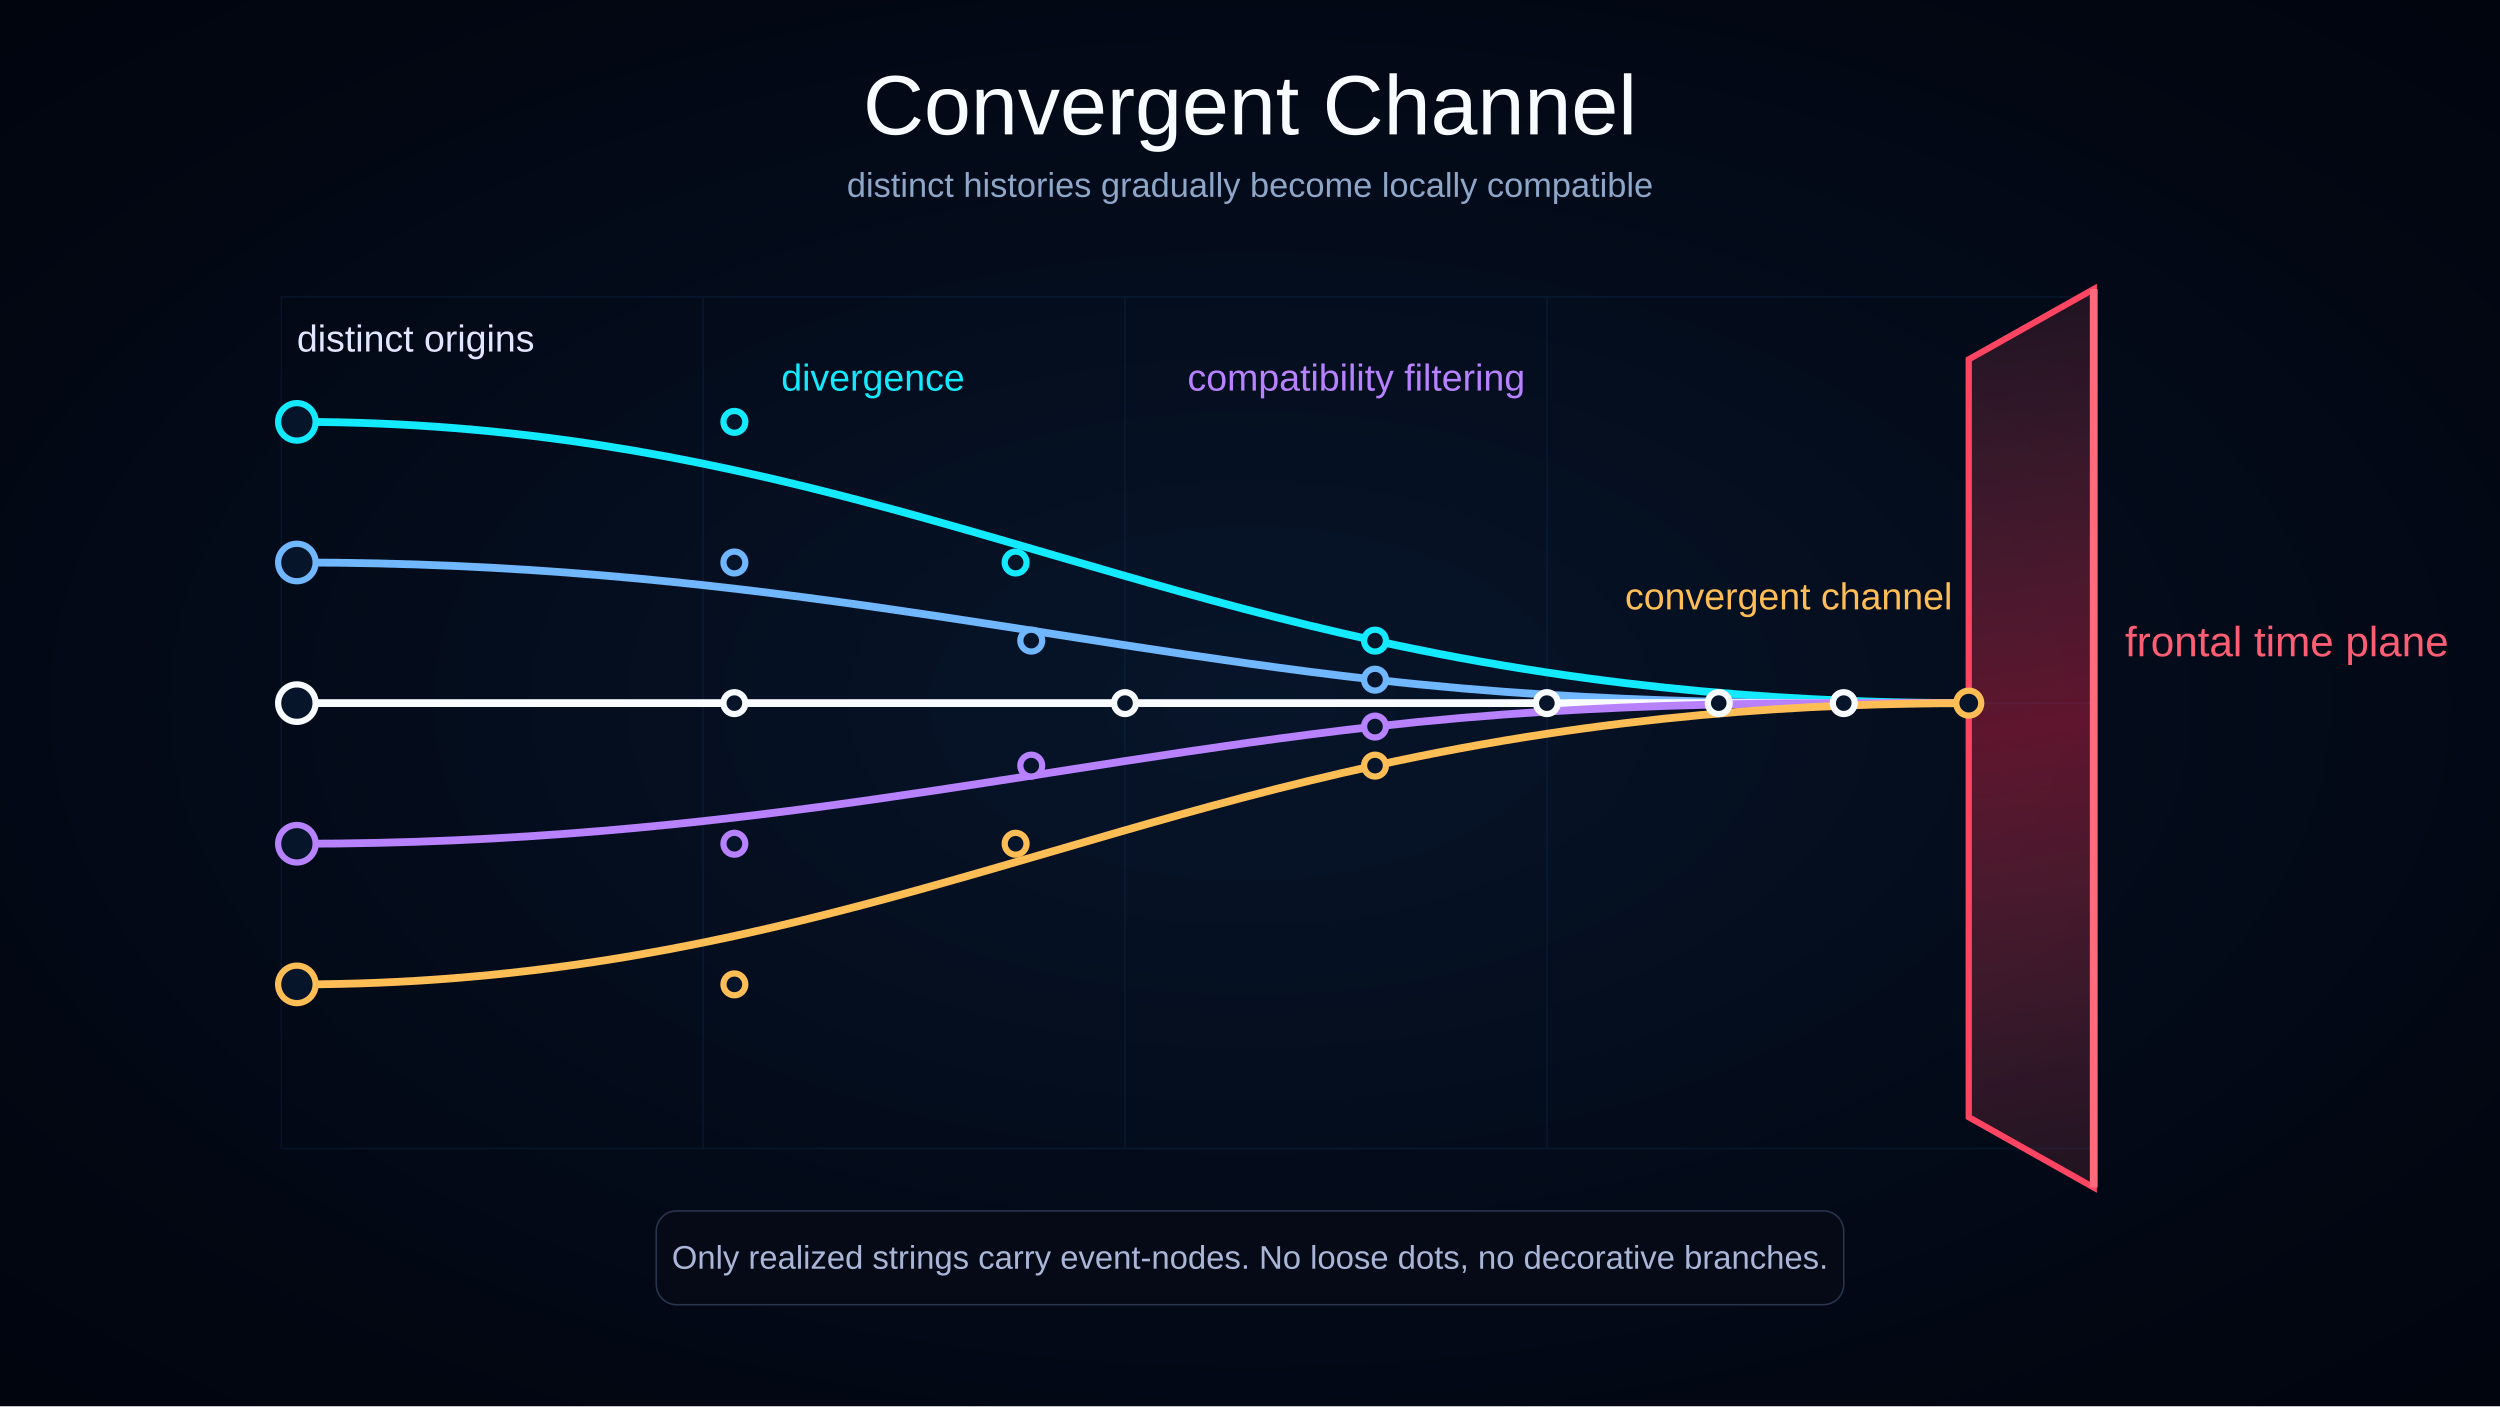
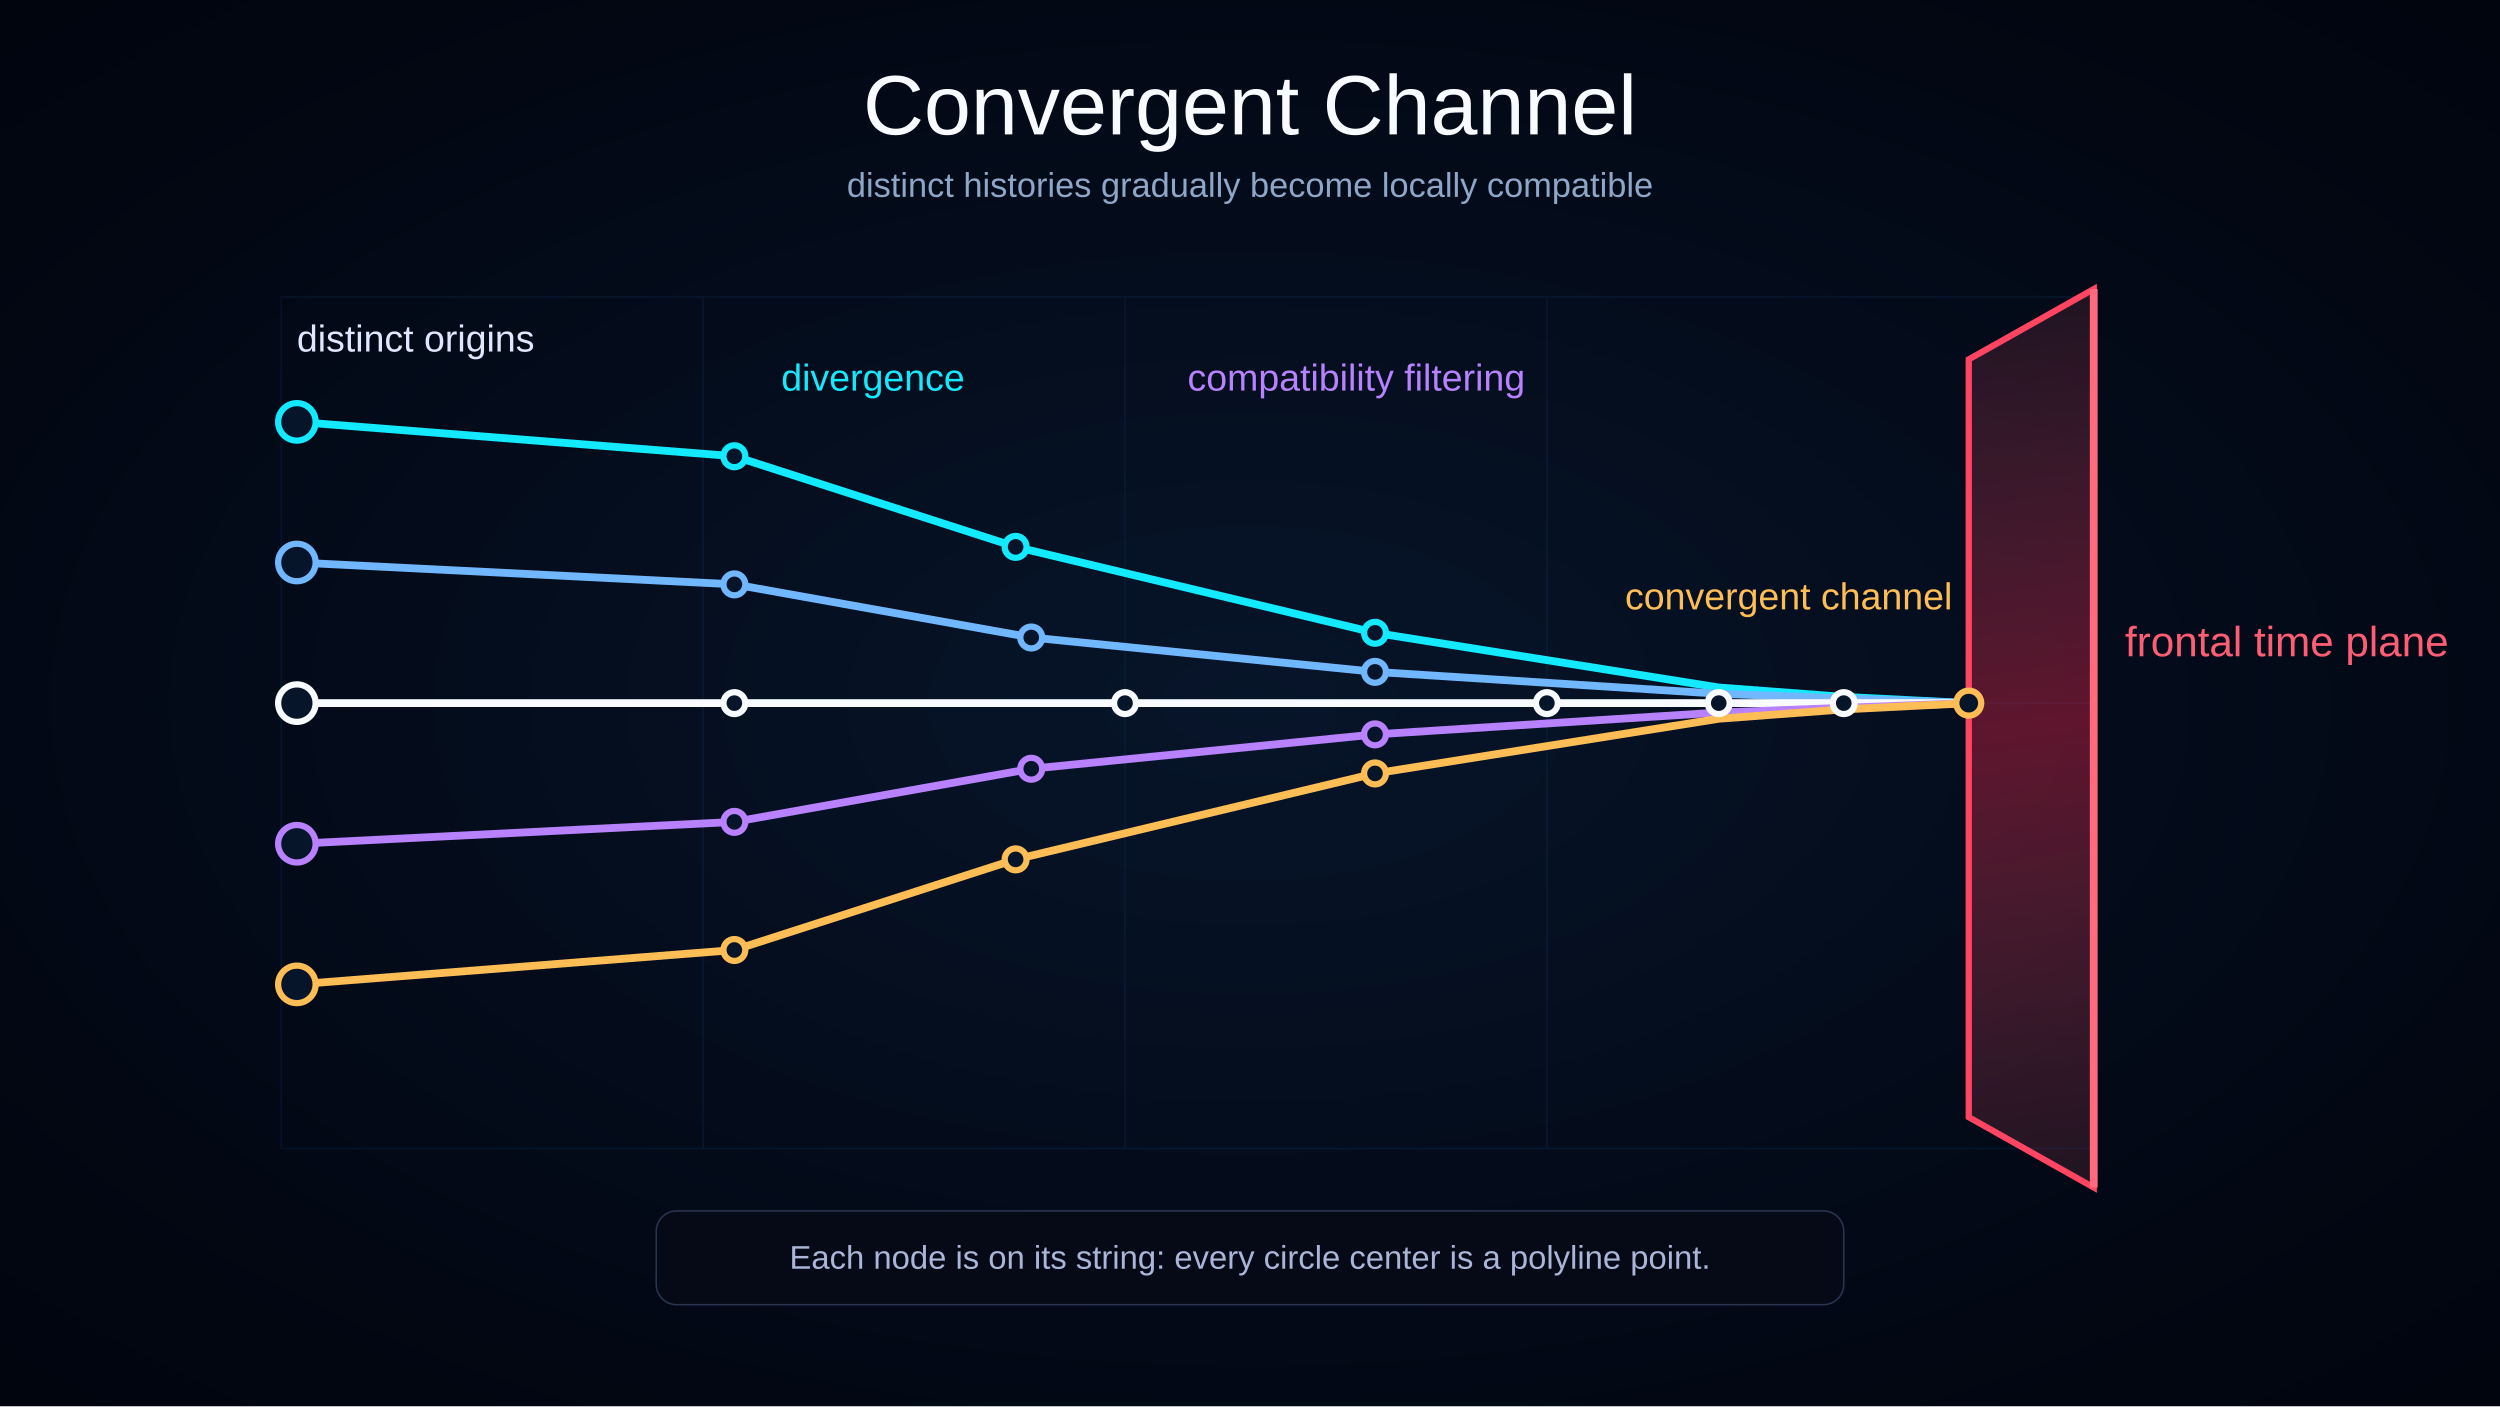
<svg xmlns="http://www.w3.org/2000/svg" viewBox="0 0 1600 900" role="img" aria-labelledby="title desc">
  <defs>
    <radialGradient id="bg" cx="50%" cy="50%" r="82%">
      <stop offset="0" stop-color="#07152a" />
      <stop offset="0.65" stop-color="#020713" />
      <stop offset="1" stop-color="#00030a" />
    </radialGradient>
    <linearGradient id="plane" x1="1260" y1="180" x2="1340" y2="750" gradientUnits="userSpaceOnUse">
      <stop offset="0" stop-color="#ff6076" stop-opacity="0.10" />
      <stop offset="0.5" stop-color="#ff244b" stop-opacity="0.36" />
      <stop offset="1" stop-color="#ff6076" stop-opacity="0.12" />
    </linearGradient>
  </defs>
  <rect width="1600" height="900" fill="url(#bg)" />
  <text x="800" y="86" fill="#f8fbff" font-family="Segoe UI, Arial, sans-serif" font-size="54" text-anchor="middle">Convergent Channel</text>
  <text x="800" y="126" fill="#8ea6c8" font-family="Segoe UI, Arial, sans-serif" font-size="22" text-anchor="middle">distinct histories gradually become locally compatible</text>
  <g opacity="0.12" stroke="#1a63bd" fill="none">
    <path d="M180 190 H1340 V735 H180 Z" />
    <path d="M180 450 H1340" />
    <path d="M450 190 V735" />
    <path d="M720 190 V735" />
    <path d="M990 190 V735" />
  </g>
  <polygon points="1260,230 1340,185 1340,760 1260,715" fill="url(#plane)" stroke="#ff4562" stroke-width="4" />
  <line x1="1340" y1="185" x2="1340" y2="760" stroke="#ff6b7d" stroke-width="5" />
  <text x="1360" y="420" fill="#ff5d73" font-family="Segoe UI, Arial, sans-serif" font-size="27">frontal time plane</text>
  <text x="190" y="225" fill="#dfe8ff" font-family="Segoe UI, Arial, sans-serif" font-size="24">distinct origins</text>
  <text x="500" y="250" fill="#14eaff" font-family="Segoe UI, Arial, sans-serif" font-size="24">divergence</text>
  <text x="760" y="250" fill="#b781ff" font-family="Segoe UI, Arial, sans-serif" font-size="24">compatibility filtering</text>
  <text x="1040" y="390" fill="#ffbd56" font-family="Segoe UI, Arial, sans-serif" font-size="24">convergent channel</text>
-   <g fill="none" stroke-linecap="round" stroke-width="5">
-     <path d="M190 270 C470 270 650 360 880 410 C1030 443 1160 450 1260 450" stroke="#14eaff" />
-     <path d="M190 360 C470 360 660 410 880 435 C1030 452 1160 450 1260 450" stroke="#70b7ff" />
-     <path d="M190 450 H1260" stroke="#f8fbff" />
-     <path d="M190 540 C470 540 660 490 880 465 C1030 448 1160 450 1260 450" stroke="#b781ff" />
-     <path d="M190 630 C470 630 650 540 880 490 C1030 457 1160 450 1260 450" stroke="#ffbd56" />
+   <g fill="none" stroke-linecap="round" stroke-linejoin="round" stroke-width="5">
+     <polyline points="190,270 470,292 650,350 880,405 1100,440 1180,446 1260,450" stroke="#14eaff" />
+     <polyline points="190,360 470,374 660,408 880,430 1100,444 1180,447 1260,450" stroke="#70b7ff" />
+     <polyline points="190,450 470,450 720,450 990,450 1100,450 1180,450 1260,450" stroke="#f8fbff" />
+     <polyline points="190,540 470,526 660,492 880,470 1100,456 1180,453 1260,450" stroke="#b781ff" />
+     <polyline points="190,630 470,608 650,550 880,495 1100,460 1180,454 1260,450" stroke="#ffbd56" />
  </g>
  <g fill="#07152a" stroke-width="4">
    <circle cx="190" cy="270" r="12" stroke="#14eaff" />
-     <circle cx="470" cy="270" r="7" stroke="#14eaff" />
-     <circle cx="650" cy="360" r="7" stroke="#14eaff" />
-     <circle cx="880" cy="410" r="7" stroke="#14eaff" />
+     <circle cx="470" cy="292" r="7" stroke="#14eaff" />
+     <circle cx="650" cy="350" r="7" stroke="#14eaff" />
+     <circle cx="880" cy="405" r="7" stroke="#14eaff" />
    <circle cx="190" cy="360" r="12" stroke="#70b7ff" />
-     <circle cx="470" cy="360" r="7" stroke="#70b7ff" />
-     <circle cx="660" cy="410" r="7" stroke="#70b7ff" />
-     <circle cx="880" cy="435" r="7" stroke="#70b7ff" />
+     <circle cx="470" cy="374" r="7" stroke="#70b7ff" />
+     <circle cx="660" cy="408" r="7" stroke="#70b7ff" />
+     <circle cx="880" cy="430" r="7" stroke="#70b7ff" />
    <circle cx="190" cy="450" r="12" stroke="#f8fbff" />
    <circle cx="470" cy="450" r="7" stroke="#f8fbff" />
    <circle cx="720" cy="450" r="7" stroke="#f8fbff" />
    <circle cx="990" cy="450" r="7" stroke="#f8fbff" />
    <circle cx="190" cy="540" r="12" stroke="#b781ff" />
-     <circle cx="470" cy="540" r="7" stroke="#b781ff" />
-     <circle cx="660" cy="490" r="7" stroke="#b781ff" />
-     <circle cx="880" cy="465" r="7" stroke="#b781ff" />
+     <circle cx="470" cy="526" r="7" stroke="#b781ff" />
+     <circle cx="660" cy="492" r="7" stroke="#b781ff" />
+     <circle cx="880" cy="470" r="7" stroke="#b781ff" />
    <circle cx="190" cy="630" r="12" stroke="#ffbd56" />
-     <circle cx="470" cy="630" r="7" stroke="#ffbd56" />
-     <circle cx="650" cy="540" r="7" stroke="#ffbd56" />
-     <circle cx="880" cy="490" r="7" stroke="#ffbd56" />
+     <circle cx="470" cy="608" r="7" stroke="#ffbd56" />
+     <circle cx="650" cy="550" r="7" stroke="#ffbd56" />
+     <circle cx="880" cy="495" r="7" stroke="#ffbd56" />
    <circle cx="1100" cy="450" r="7" stroke="#f8fbff" />
    <circle cx="1180" cy="450" r="7" stroke="#f8fbff" />
    <circle cx="1260" cy="450" r="8" stroke="#ffbd56" />
  </g>
  <rect x="420" y="775" width="760" height="60" rx="13" fill="#050a16" stroke="#29354f" />
-   <text x="800" y="812" fill="#aab6d8" font-family="Segoe UI, Arial, sans-serif" font-size="21" text-anchor="middle">Only realized strings carry event-nodes. No loose dots, no decorative branches.</text>
+   <text x="800" y="812" fill="#aab6d8" font-family="Segoe UI, Arial, sans-serif" font-size="21" text-anchor="middle">Each node is on its string: every circle center is a polyline point.</text>
</svg>
